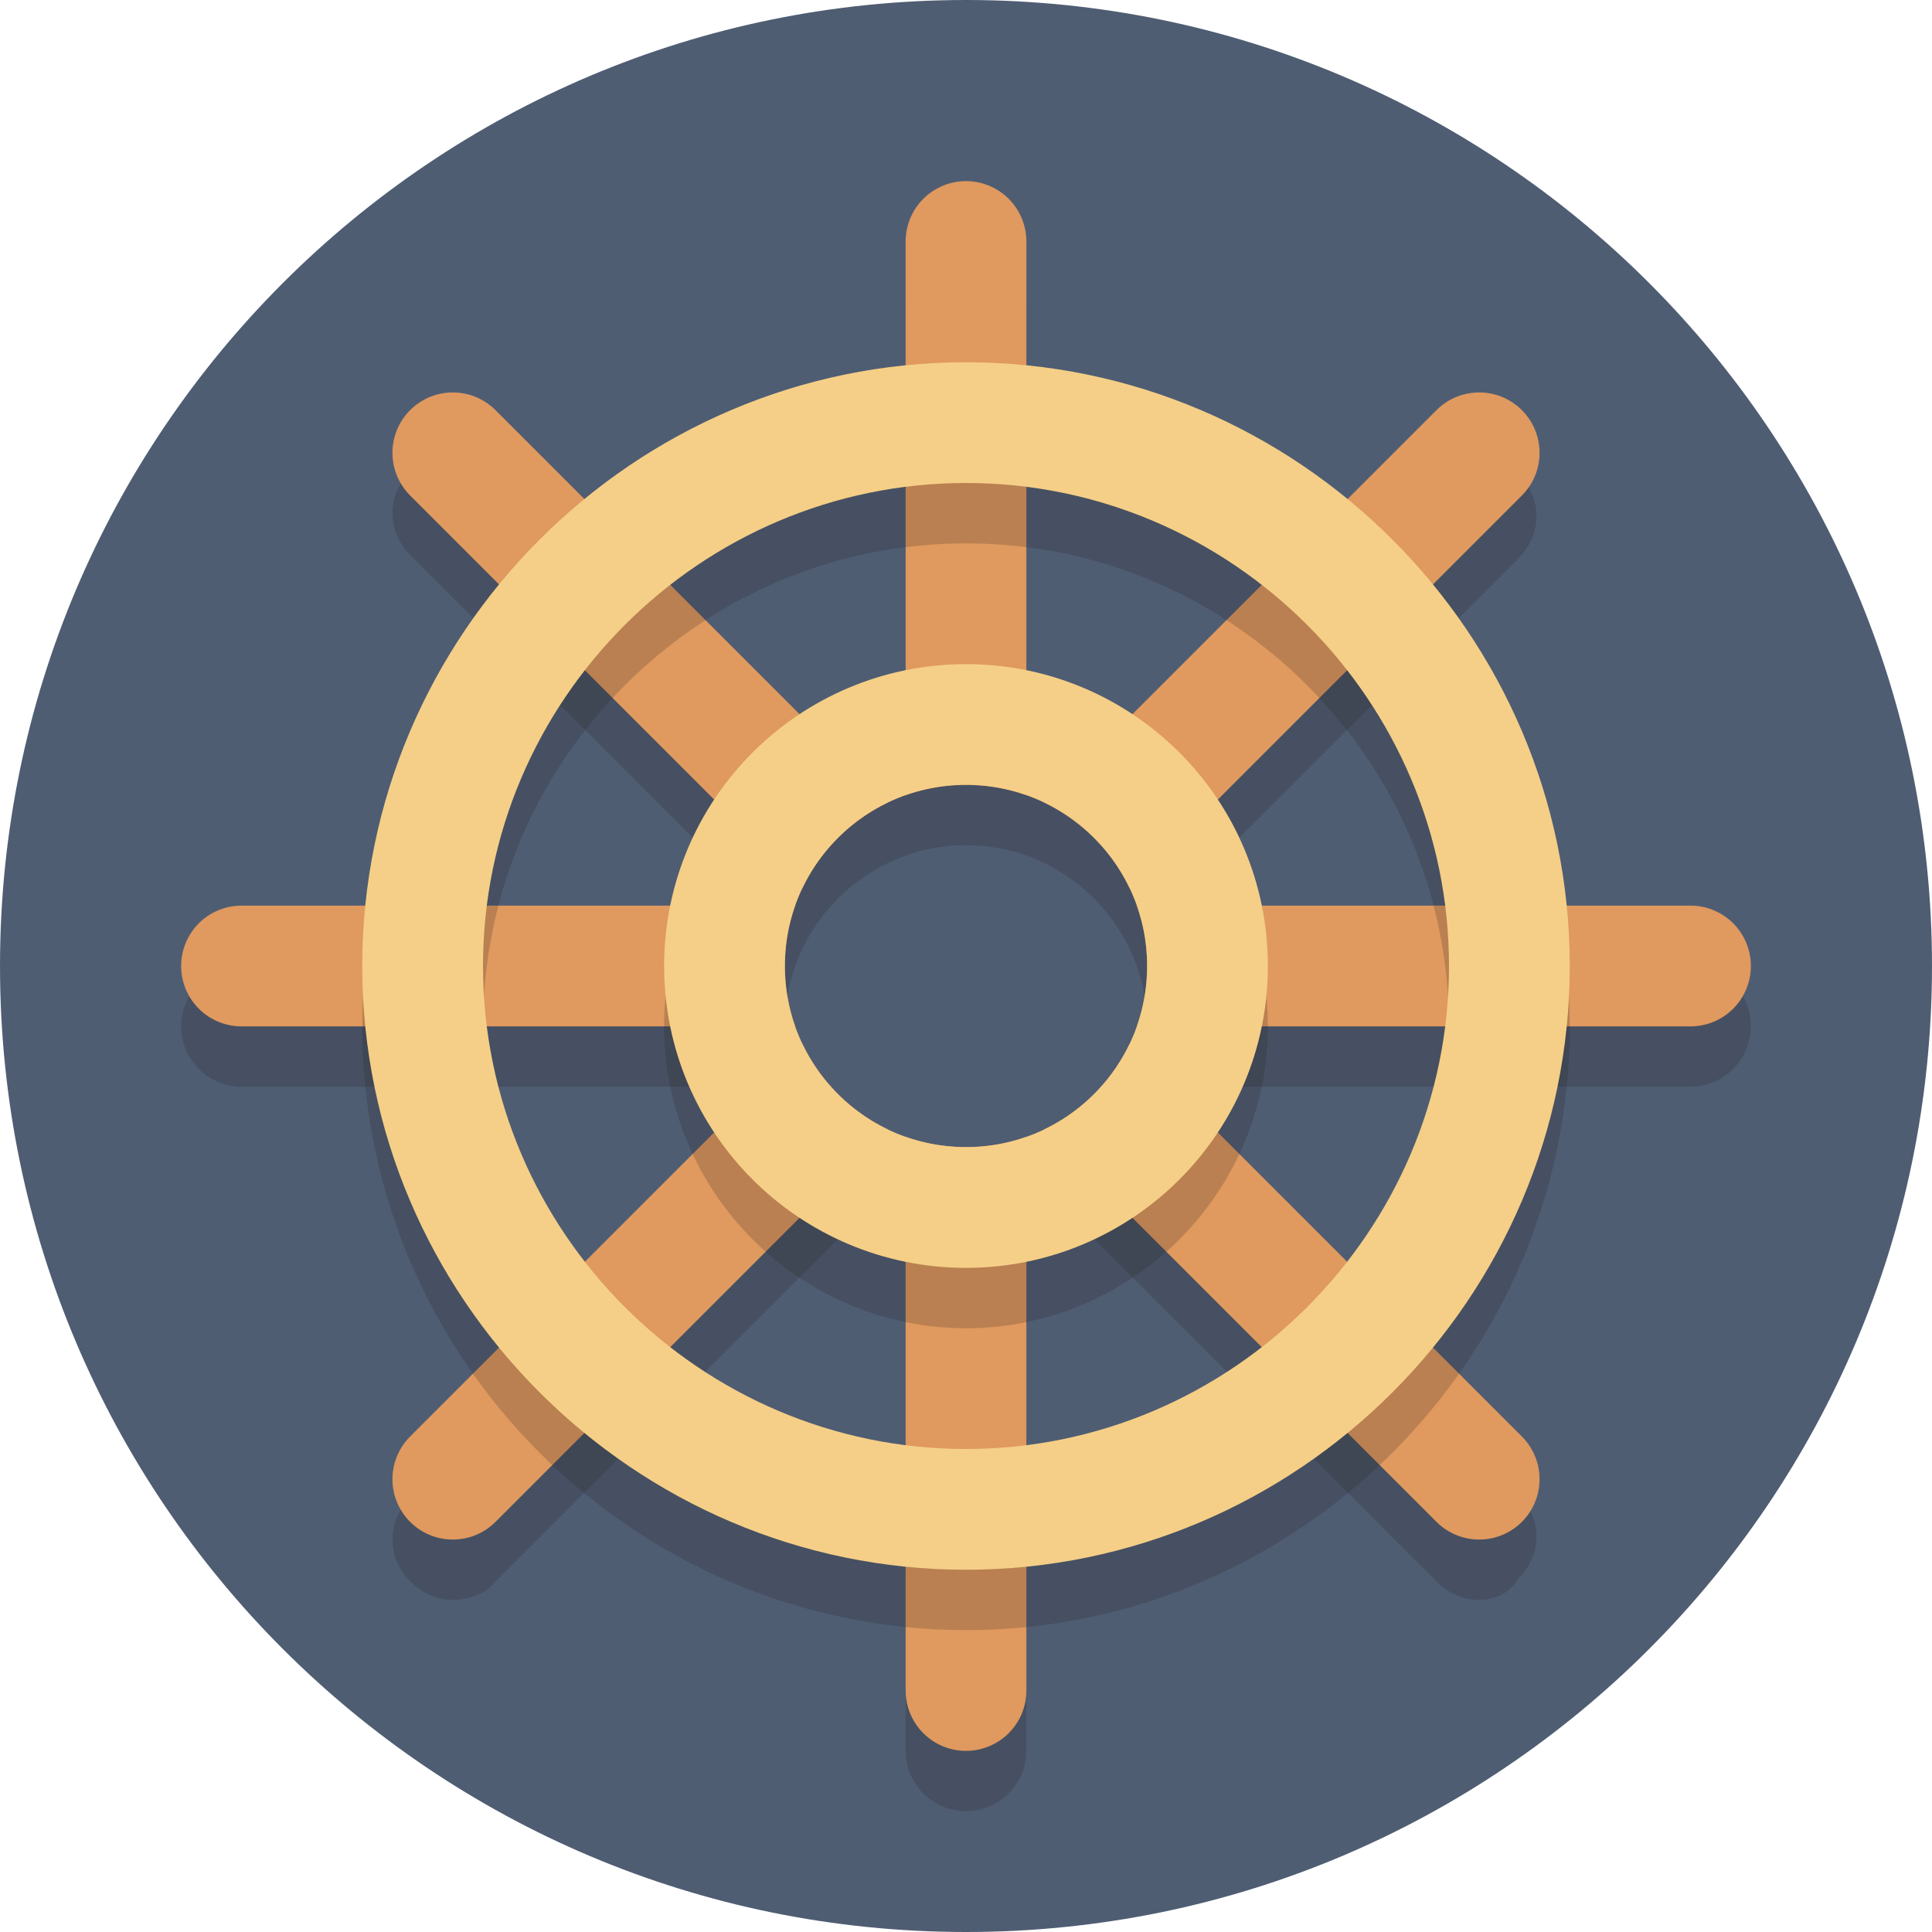
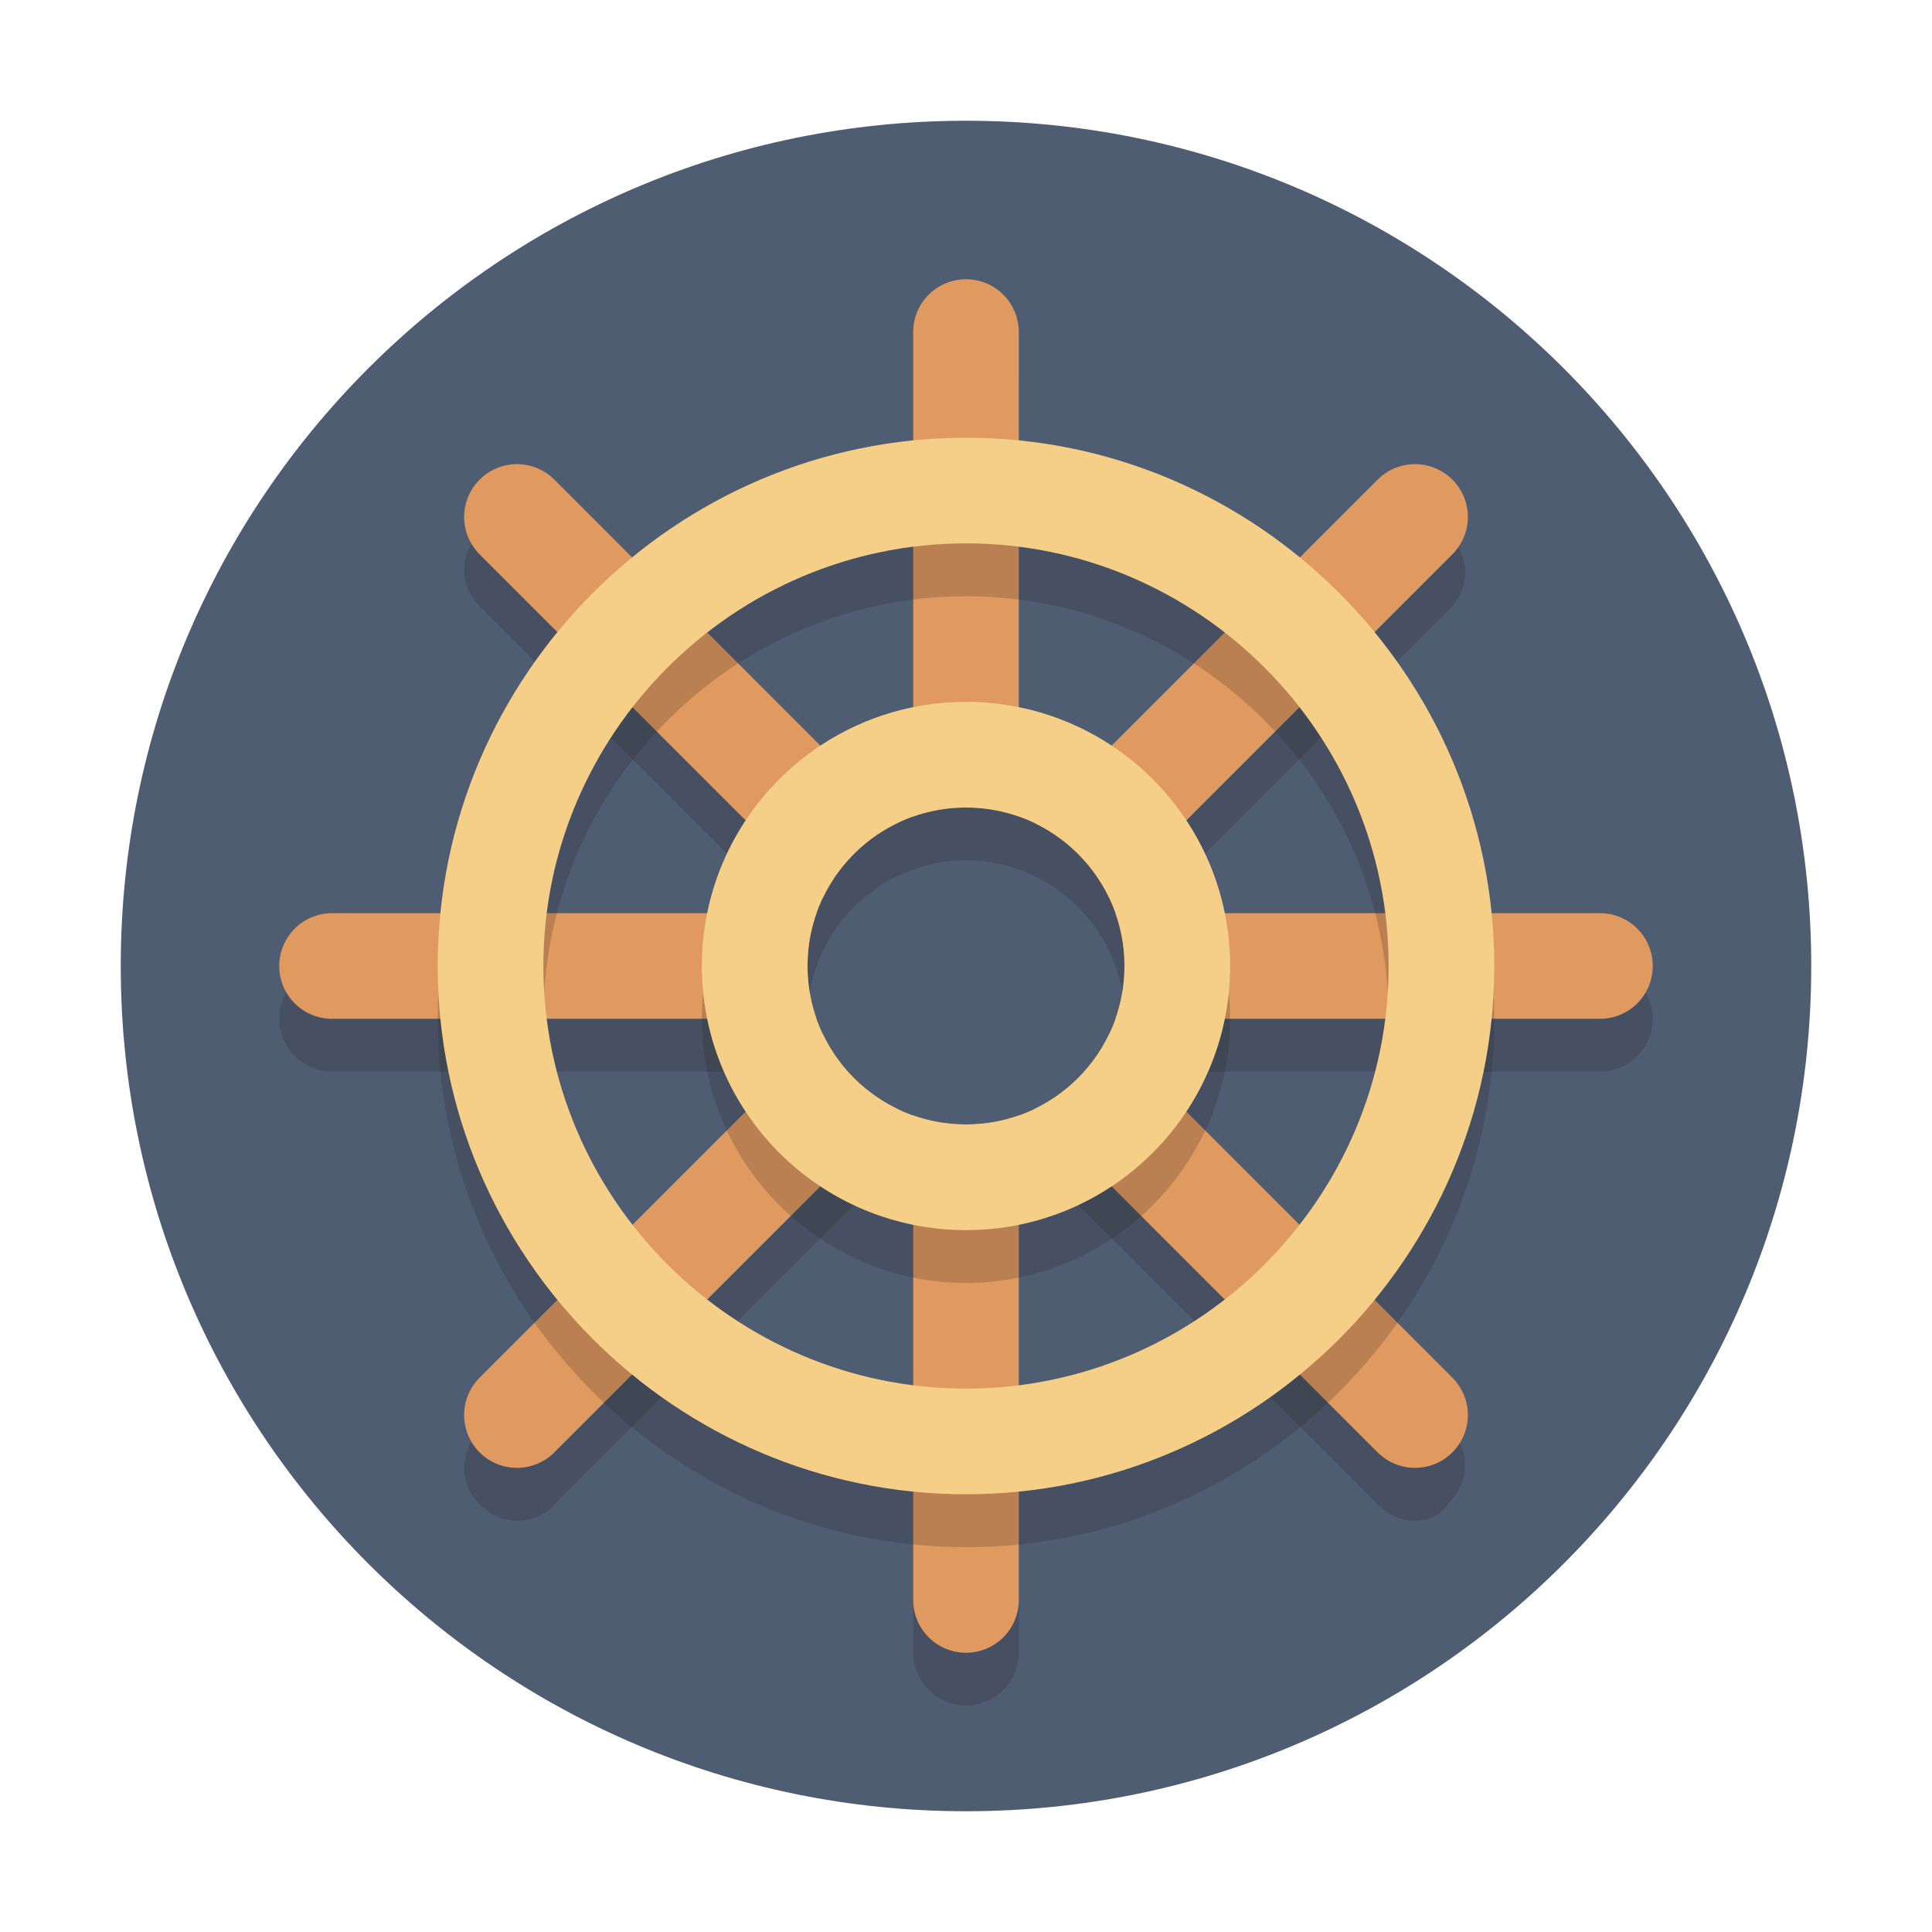
<svg xmlns="http://www.w3.org/2000/svg" version="1.1" id="Layer_1" x="0px" y="0px" viewBox="0 0 16 16" xml:space="preserve" width="16" height="16">
  <defs id="defs53" />
  <style type="text/css" id="style2">
	.st0{display:none;fill:#2B3544;}
	.st1{fill:#4F5D73;}
	.st2{opacity:0.2;}
	.st3{fill:#231F20;}
	.st4{fill:none;stroke:#E0995E;stroke-width:4;stroke-linecap:round;stroke-miterlimit:10;}
	.st5{opacity:0.2;fill:#231F20;}
	.st6{fill:#F5CF87;}
	.st7{fill:none;stroke:#F5CF87;stroke-width:4;stroke-miterlimit:10;}
</style>
-   <rect x="-391" y="-1393" class="st0" width="608" height="1984" id="rect4" style="display:none;fill:#2b3544" />
-   <circle class="st1" cx="8" cy="8" id="circle6" style="fill:#4f5d73;stroke-width:0.25" r="8" />
-   <g class="st2" id="g24" transform="scale(0.25)" style="opacity:0.2">
+   <rect x="-390" y="-1394" class="st0" width="608" height="1984" id="rect4" style="display:none;fill:#2b3544" />
+   <circle class="st1" cx="8" cy="8" id="circle6" style="fill:#4f5d73;stroke-width:0.219" r="7" />
+   <g class="st2" id="g24" transform="matrix(0.21875,0,0,0.21875,1,1)" style="opacity:0.2">
    <g id="g10">
      <path class="st3" d="m 32,60 c -1.1,0 -2,-0.9 -2,-2 V 10 c 0,-1.1 0.9,-2 2,-2 1.1,0 2,0.9 2,2 v 48 c 0,1.1 -0.9,2 -2,2 z" id="path8" style="fill:#231f20" />
    </g>
    <g id="g14">
      <path class="st3" d="M 56,36 H 8 C 6.9,36 6,35.1 6,34 6,32.9 6.9,32 8,32 h 48 c 1.1,0 2,0.9 2,2 0,1.1 -0.9,2 -2,2 z" id="path12" style="fill:#231f20" />
    </g>
    <g id="g18">
      <path class="st3" d="m 49,53 c -0.5,0 -1,-0.2 -1.4,-0.6 l -34,-34 c -0.8,-0.8 -0.8,-2 0,-2.8 0.8,-0.8 2,-0.8 2.8,0 l 33.9,33.9 c 0.8,0.8 0.8,2 0,2.8 C 50,52.8 49.5,53 49,53 Z" id="path16" style="fill:#231f20" />
    </g>
    <g id="g22">
      <path class="st3" d="m 15,53 c -0.5,0 -1,-0.2 -1.4,-0.6 -0.8,-0.8 -0.8,-2 0,-2.8 L 47.5,15.7 c 0.8,-0.8 2,-0.8 2.8,0 0.8,0.8 0.8,2 0,2.8 L 16.4,52.4 C 16.1,52.8 15.5,53 15,53 Z" id="path20" style="fill:#231f20" />
    </g>
  </g>
-   <g id="g34" transform="scale(0.25)">
+   <g id="g34" transform="matrix(0.21875,0,0,0.21875,1,1)">
    <line class="st4" x1="32" y1="8" x2="32" y2="56" id="line26" style="fill:none;stroke:#e0995e;stroke-width:4;stroke-linecap:round;stroke-miterlimit:10" />
    <line class="st4" x1="56" y1="32" x2="8" y2="32" id="line28" style="fill:none;stroke:#e0995e;stroke-width:4;stroke-linecap:round;stroke-miterlimit:10" />
    <line class="st4" x1="49" y1="49" x2="15" y2="15" id="line30" style="fill:none;stroke:#e0995e;stroke-width:4;stroke-linecap:round;stroke-miterlimit:10" />
    <line class="st4" x1="15" y1="49" x2="49" y2="15" id="line32" style="fill:none;stroke:#e0995e;stroke-width:4;stroke-linecap:round;stroke-miterlimit:10" />
  </g>
-   <path class="st5" d="m 8,4.5 c 2.2,0 4,1.8 4,4 0,2.2 -1.8,4 -4,4 -2.2,0 -4,-1.8 -4,-4 0,-2.2 1.8,-4 4,-4 m 0,-1 c -2.75,0 -5,2.25 -5,5 0,2.75 2.25,5 5,5 2.75,0 5,-2.25 5,-5 0,-2.75 -2.25,-5 -5,-5 z" id="path36" style="opacity:0.2;fill:#231f20;stroke-width:0.25" />
-   <g id="g40" transform="scale(0.25)">
+   <path class="st5" d="m 8,4.938 c 1.925,0 3.5,1.575 3.5,3.5 0,1.925 -1.575,3.5 -3.5,3.5 -1.925,0 -3.5,-1.575 -3.5,-3.5 0,-1.925 1.575,-3.5 3.5,-3.5 m 0,-0.875 c -2.406,0 -4.375,1.969 -4.375,4.375 0,2.406 1.969,4.375 4.375,4.375 2.406,0 4.375,-1.969 4.375,-4.375 0,-2.406 -1.969,-4.375 -4.375,-4.375 z" id="path36" style="opacity:0.2;fill:#231f20;stroke-width:0.219" />
+   <g id="g40" transform="matrix(0.21875,0,0,0.21875,1,1)">
    <path class="st6" d="m 32,16 c 8.8,0 16,7.2 16,16 0,8.8 -7.2,16 -16,16 -8.8,0 -16,-7.2 -16,-16 0,-8.8 7.2,-16 16,-16 m 0,-4 C 21,12 12,21 12,32 12,43 21,52 32,52 43,52 52,43 52,32 52,21 43,12 32,12 Z" id="path38" style="fill:#f5cf87" />
  </g>
-   <circle class="st1" cx="8" cy="8" id="circle42" style="fill:#4f5d73;stroke-width:0.25" r="1.5" />
-   <g class="st2" id="g46" transform="scale(0.25)" style="opacity:0.2">
+   <circle class="st1" cx="8" cy="8" id="circle42" style="fill:#4f5d73;stroke-width:0.219" r="1.312" />
+   <g class="st2" id="g46" transform="matrix(0.21875,0,0,0.21875,1,1)" style="opacity:0.2">
    <path class="st3" d="m 32,44 c -5.5,0 -10,-4.5 -10,-10 0,-5.5 4.5,-10 10,-10 5.5,0 10,4.5 10,10 0,5.5 -4.5,10 -10,10 z m 0,-16 c -3.3,0 -6,2.7 -6,6 0,3.3 2.7,6 6,6 3.3,0 6,-2.7 6,-6 0,-3.3 -2.7,-6 -6,-6 z" id="path44" style="fill:#231f20" />
  </g>
-   <circle class="st7" cx="8" cy="8" id="circle48" style="fill:none;stroke:#f5cf87;stroke-width:1;stroke-miterlimit:10" r="2" />
+   <circle class="st7" cx="8" cy="8" id="circle48" style="fill:none;stroke:#f5cf87;stroke-width:0.875;stroke-miterlimit:10" r="1.75" />
</svg>
